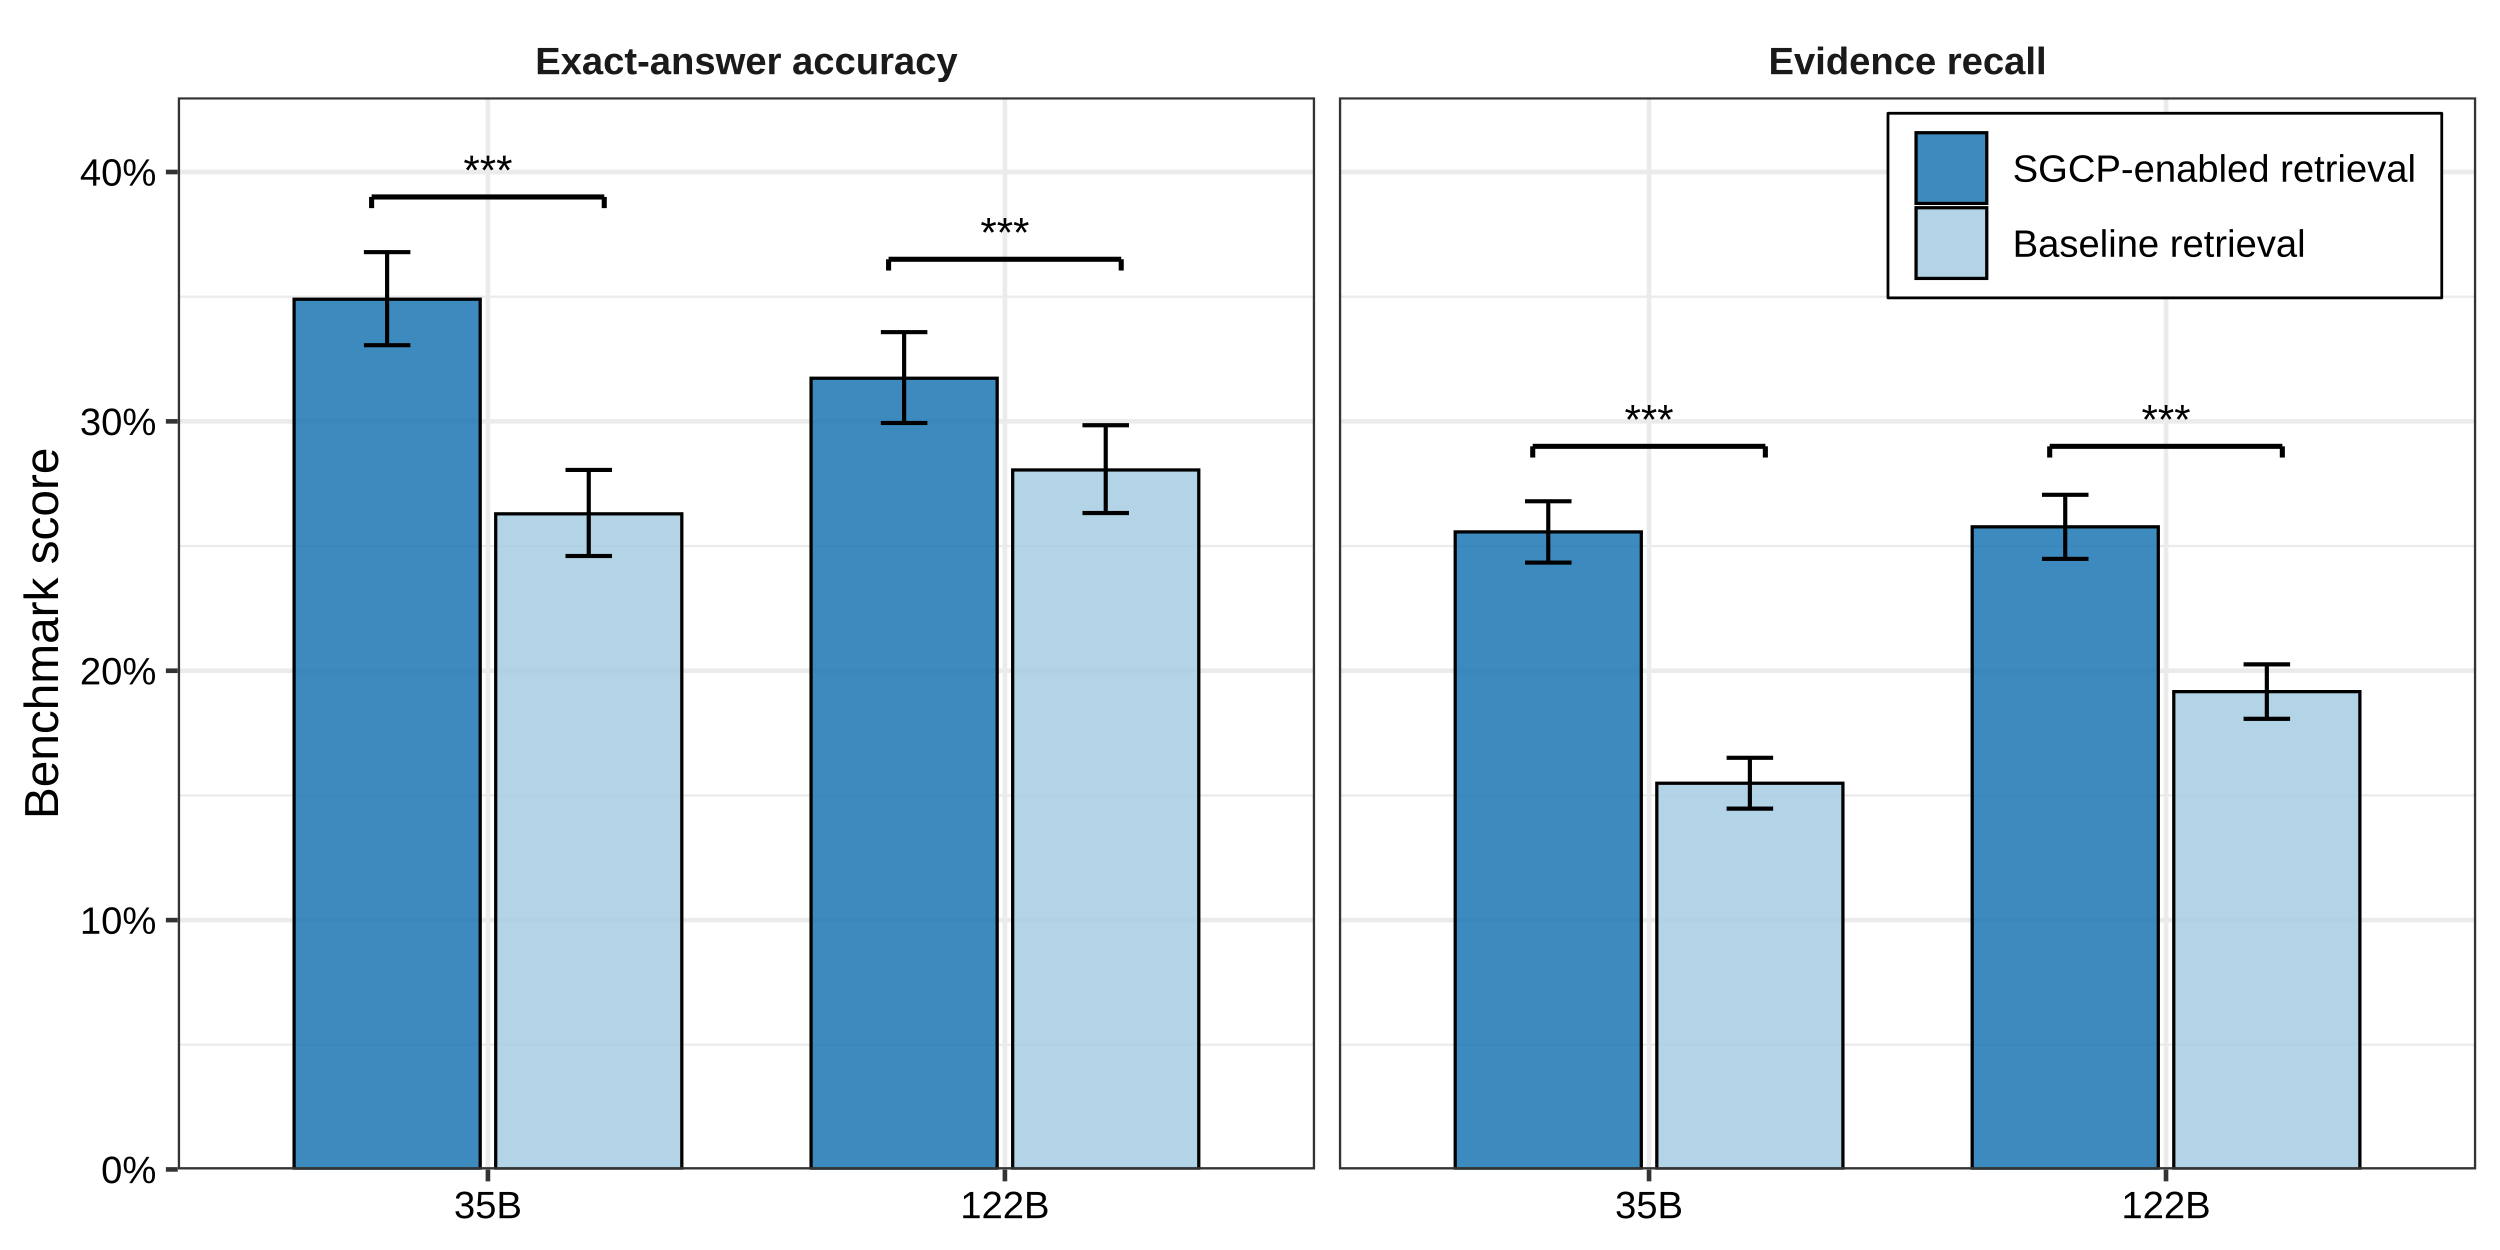
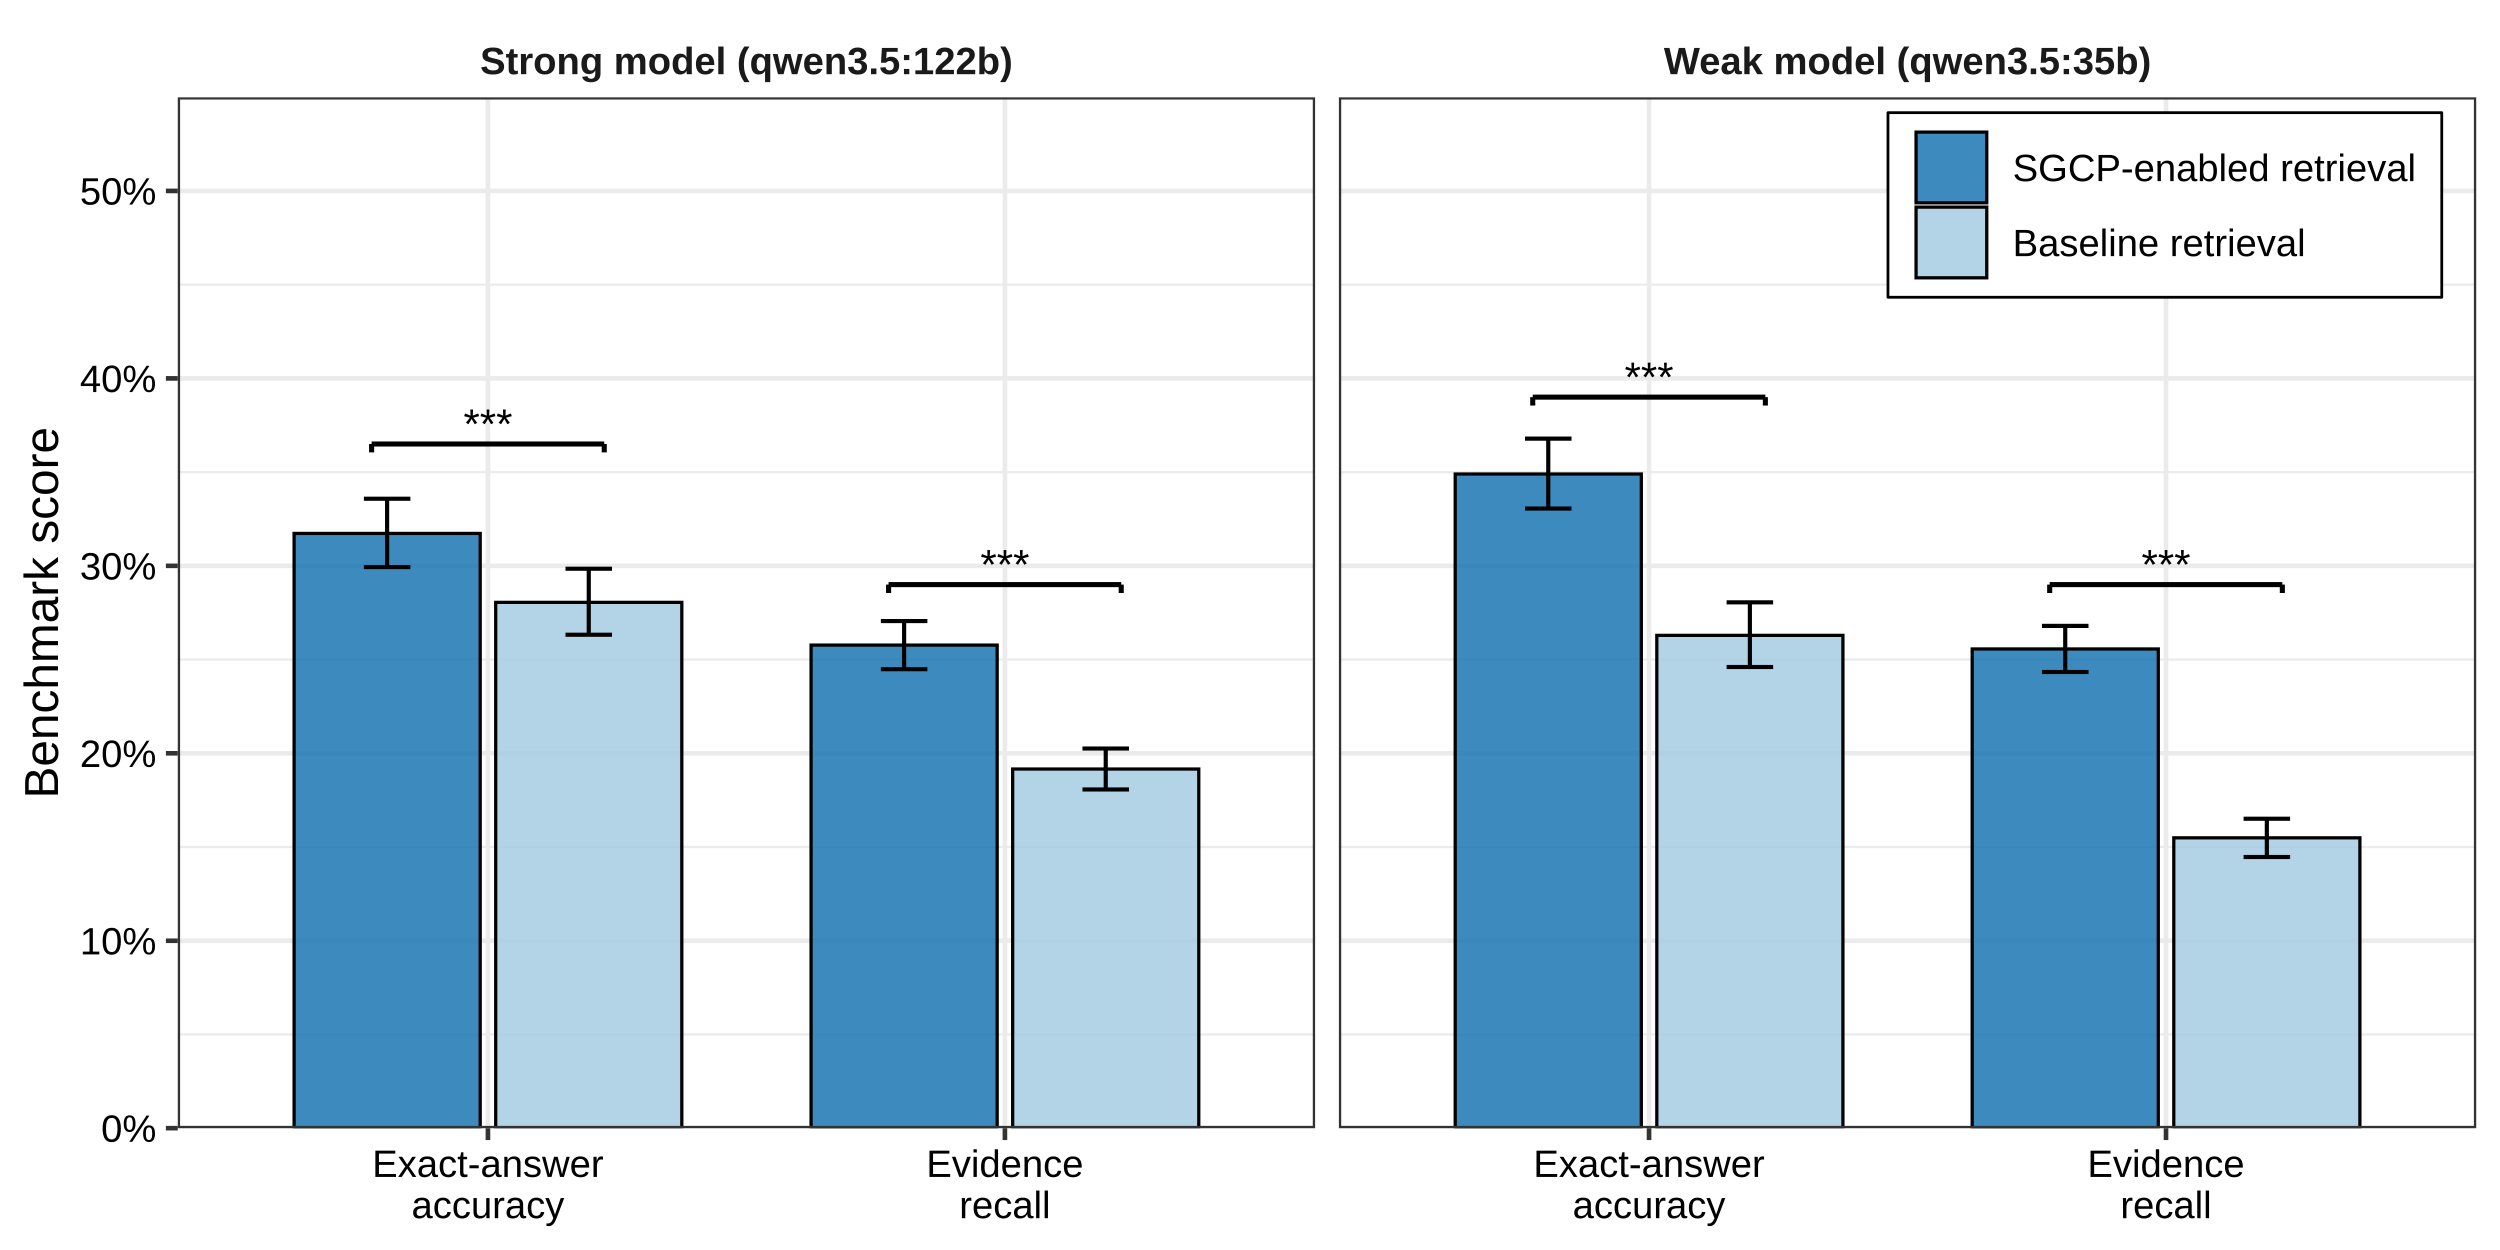
<svg xmlns="http://www.w3.org/2000/svg" width="576.00pt" height="288.00pt" viewBox="0 0 576.00 288.00">
  <g class="svglite">
    <defs>
      <style type="text/css">
    .svglite line, .svglite polyline, .svglite polygon, .svglite path, .svglite rect, .svglite circle {
      fill: none;
      stroke: #000000;
      stroke-linecap: round;
      stroke-linejoin: round;
      stroke-miterlimit: 10.00;
    }
    .svglite text {
      white-space: pre;
    }
    .svglite g.glyphgroup path {
      fill: inherit;
      stroke: none;
    }
  </style>
    </defs>
    <rect width="100%" height="100%" style="stroke: none; fill: #FFFFFF;" />
    <defs>
      <clipPath id="cpMC4wMHw1NzYuMDB8MC4wMHwyODguMDA=">
        <rect x="0.00" y="0.00" width="576.00" height="288.00" />
      </clipPath>
    </defs>
    <g clip-path="url(#cpMC4wMHw1NzYuMDB8MC4wMHwyODguMDA=)">
      <rect x="0.00" y="0.00" width="576.00" height="288.00" style="stroke-width: 1.07; stroke: #FFFFFF; fill: #FFFFFF;" />
    </g>
    <defs>
-       <clipPath id="cpNDAuOTZ8MzAzLjAwfDIyLjQwfDI2OS40NA==">
-         <rect x="40.96" y="22.40" width="262.04" height="247.04" />
+       <clipPath id="cpNDAuOTZ8MzAzLjAwfDIyLjQwfDI1OS45Mw==">
+         <rect x="40.96" y="22.40" width="262.04" height="237.54" />
      </clipPath>
    </defs>
-     <g clip-path="url(#cpNDAuOTZ8MzAzLjAwfDIyLjQwfDI2OS40NA==)">
-       <rect x="40.96" y="22.40" width="262.04" height="247.04" style="stroke-width: 1.07; stroke: none; fill: #FFFFFF;" />
-       <polyline points="40.96,240.71 303.00,240.71 " style="stroke-width: 0.53; stroke: #EBEBEB; stroke-linecap: butt;" />
-       <polyline points="40.96,183.26 303.00,183.26 " style="stroke-width: 0.53; stroke: #EBEBEB; stroke-linecap: butt;" />
-       <polyline points="40.96,125.81 303.00,125.81 " style="stroke-width: 0.53; stroke: #EBEBEB; stroke-linecap: butt;" />
-       <polyline points="40.96,68.36 303.00,68.36 " style="stroke-width: 0.53; stroke: #EBEBEB; stroke-linecap: butt;" />
-       <polyline points="40.96,269.44 303.00,269.44 " style="stroke-width: 1.07; stroke: #EBEBEB; stroke-linecap: butt;" />
-       <polyline points="40.96,211.99 303.00,211.99 " style="stroke-width: 1.07; stroke: #EBEBEB; stroke-linecap: butt;" />
-       <polyline points="40.96,154.54 303.00,154.54 " style="stroke-width: 1.07; stroke: #EBEBEB; stroke-linecap: butt;" />
-       <polyline points="40.96,97.08 303.00,97.08 " style="stroke-width: 1.07; stroke: #EBEBEB; stroke-linecap: butt;" />
-       <polyline points="40.96,39.63 303.00,39.63 " style="stroke-width: 1.07; stroke: #EBEBEB; stroke-linecap: butt;" />
-       <polyline points="112.42,269.44 112.42,22.40 " style="stroke-width: 1.07; stroke: #EBEBEB; stroke-linecap: butt;" />
-       <polyline points="231.53,269.44 231.53,22.40 " style="stroke-width: 1.07; stroke: #EBEBEB; stroke-linecap: butt;" />
-       <rect x="114.21" y="118.39" width="42.88" height="151.05" style="stroke-width: 0.75; stroke-linecap: butt; stroke-linejoin: miter; fill: #A6CEE3; fill-opacity: 0.86;" />
-       <rect x="67.76" y="68.94" width="42.88" height="200.50" style="stroke-width: 0.75; stroke-linecap: butt; stroke-linejoin: miter; fill: #1F78B4; fill-opacity: 0.86;" />
-       <rect x="233.32" y="108.28" width="42.88" height="161.16" style="stroke-width: 0.75; stroke-linecap: butt; stroke-linejoin: miter; fill: #A6CEE3; fill-opacity: 0.86;" />
-       <rect x="186.87" y="87.15" width="42.88" height="182.29" style="stroke-width: 0.75; stroke-linecap: butt; stroke-linejoin: miter; fill: #1F78B4; fill-opacity: 0.86;" />
-       <polyline points="130.29,108.27 141.01,108.27 " style="stroke-width: 0.96; stroke-linecap: butt;" />
-       <polyline points="135.65,108.27 135.65,128.10 " style="stroke-width: 0.96; stroke-linecap: butt;" />
-       <polyline points="130.29,128.10 141.01,128.10 " style="stroke-width: 0.96; stroke-linecap: butt;" />
-       <polyline points="83.84,58.09 94.55,58.09 " style="stroke-width: 0.96; stroke-linecap: butt;" />
-       <polyline points="89.19,58.09 89.19,79.53 " style="stroke-width: 0.96; stroke-linecap: butt;" />
-       <polyline points="83.84,79.53 94.55,79.53 " style="stroke-width: 0.96; stroke-linecap: butt;" />
-       <polyline points="249.40,97.97 260.12,97.97 " style="stroke-width: 0.96; stroke-linecap: butt;" />
-       <polyline points="254.76,97.97 254.76,118.20 " style="stroke-width: 0.96; stroke-linecap: butt;" />
-       <polyline points="249.40,118.20 260.12,118.20 " style="stroke-width: 0.96; stroke-linecap: butt;" />
-       <polyline points="202.95,76.52 213.67,76.52 " style="stroke-width: 0.96; stroke-linecap: butt;" />
-       <polyline points="208.31,76.52 208.31,97.46 " style="stroke-width: 0.96; stroke-linecap: butt;" />
-       <polyline points="202.95,97.46 213.67,97.46 " style="stroke-width: 0.96; stroke-linecap: butt;" />
-       <line x1="85.62" y1="45.38" x2="139.22" y2="45.38" style="stroke-width: 1.17; stroke-linecap: butt;" />
-       <line x1="204.73" y1="59.74" x2="258.33" y2="59.74" style="stroke-width: 1.17; stroke-linecap: butt;" />
-       <line x1="85.62" y1="47.96" x2="85.62" y2="45.38" style="stroke-width: 1.17; stroke-linecap: butt;" />
-       <line x1="204.73" y1="62.33" x2="204.73" y2="59.74" style="stroke-width: 1.17; stroke-linecap: butt;" />
-       <line x1="139.22" y1="47.96" x2="139.22" y2="45.38" style="stroke-width: 1.17; stroke-linecap: butt;" />
-       <line x1="258.33" y1="62.33" x2="258.33" y2="59.74" style="stroke-width: 1.17; stroke-linecap: butt;" />
-       <text x="112.42" y="42.52" text-anchor="middle" style="font-size: 9.67px; font-family: &quot;Arial&quot;;" textLength="11.30px" lengthAdjust="spacingAndGlyphs">***</text>
-       <text x="231.53" y="56.88" text-anchor="middle" style="font-size: 9.67px; font-family: &quot;Arial&quot;;" textLength="11.30px" lengthAdjust="spacingAndGlyphs">***</text>
-       <rect x="40.96" y="22.40" width="262.04" height="247.04" style="stroke-width: 1.07; stroke: #333333;" />
+     <g clip-path="url(#cpNDAuOTZ8MzAzLjAwfDIyLjQwfDI1OS45Mw==)">
+       <rect x="40.96" y="22.40" width="262.04" height="237.54" style="stroke-width: 1.07; stroke: none; fill: #FFFFFF;" />
+       <polyline points="40.96,238.34 303.00,238.34 " style="stroke-width: 0.53; stroke: #EBEBEB; stroke-linecap: butt;" />
+       <polyline points="40.96,195.15 303.00,195.15 " style="stroke-width: 0.53; stroke: #EBEBEB; stroke-linecap: butt;" />
+       <polyline points="40.96,151.96 303.00,151.96 " style="stroke-width: 0.53; stroke: #EBEBEB; stroke-linecap: butt;" />
+       <polyline points="40.96,108.77 303.00,108.77 " style="stroke-width: 0.53; stroke: #EBEBEB; stroke-linecap: butt;" />
+       <polyline points="40.96,65.59 303.00,65.59 " style="stroke-width: 0.53; stroke: #EBEBEB; stroke-linecap: butt;" />
+       <polyline points="40.96,22.40 303.00,22.40 " style="stroke-width: 0.53; stroke: #EBEBEB; stroke-linecap: butt;" />
+       <polyline points="40.96,259.93 303.00,259.93 " style="stroke-width: 1.07; stroke: #EBEBEB; stroke-linecap: butt;" />
+       <polyline points="40.96,216.75 303.00,216.75 " style="stroke-width: 1.07; stroke: #EBEBEB; stroke-linecap: butt;" />
+       <polyline points="40.96,173.56 303.00,173.56 " style="stroke-width: 1.07; stroke: #EBEBEB; stroke-linecap: butt;" />
+       <polyline points="40.96,130.37 303.00,130.37 " style="stroke-width: 1.07; stroke: #EBEBEB; stroke-linecap: butt;" />
+       <polyline points="40.96,87.18 303.00,87.18 " style="stroke-width: 1.07; stroke: #EBEBEB; stroke-linecap: butt;" />
+       <polyline points="40.96,43.99 303.00,43.99 " style="stroke-width: 1.07; stroke: #EBEBEB; stroke-linecap: butt;" />
+       <polyline points="112.42,259.93 112.42,22.40 " style="stroke-width: 1.07; stroke: #EBEBEB; stroke-linecap: butt;" />
+       <polyline points="231.53,259.93 231.53,22.40 " style="stroke-width: 1.07; stroke: #EBEBEB; stroke-linecap: butt;" />
+       <rect x="114.21" y="138.78" width="42.88" height="121.15" style="stroke-width: 0.75; stroke-linecap: butt; stroke-linejoin: miter; fill: #A6CEE3; fill-opacity: 0.86;" />
+       <rect x="233.32" y="177.18" width="42.88" height="82.76" style="stroke-width: 0.75; stroke-linecap: butt; stroke-linejoin: miter; fill: #A6CEE3; fill-opacity: 0.86;" />
+       <rect x="67.76" y="122.90" width="42.88" height="137.03" style="stroke-width: 0.75; stroke-linecap: butt; stroke-linejoin: miter; fill: #1F78B4; fill-opacity: 0.86;" />
+       <rect x="186.87" y="148.63" width="42.88" height="111.30" style="stroke-width: 0.75; stroke-linecap: butt; stroke-linejoin: miter; fill: #1F78B4; fill-opacity: 0.86;" />
+       <polyline points="130.29,131.04 141.01,131.04 " style="stroke-width: 0.96; stroke-linecap: butt;" />
+       <polyline points="135.65,131.04 135.65,146.24 " style="stroke-width: 0.96; stroke-linecap: butt;" />
+       <polyline points="130.29,146.24 141.01,146.24 " style="stroke-width: 0.96; stroke-linecap: butt;" />
+       <polyline points="249.40,172.46 260.12,172.46 " style="stroke-width: 0.96; stroke-linecap: butt;" />
+       <polyline points="254.76,172.46 254.76,181.89 " style="stroke-width: 0.96; stroke-linecap: butt;" />
+       <polyline points="249.40,181.89 260.12,181.89 " style="stroke-width: 0.96; stroke-linecap: butt;" />
+       <polyline points="83.84,114.91 94.55,114.91 " style="stroke-width: 0.96; stroke-linecap: butt;" />
+       <polyline points="89.19,114.91 89.19,130.65 " style="stroke-width: 0.96; stroke-linecap: butt;" />
+       <polyline points="83.84,130.65 94.55,130.65 " style="stroke-width: 0.96; stroke-linecap: butt;" />
+       <polyline points="202.95,143.09 213.67,143.09 " style="stroke-width: 0.96; stroke-linecap: butt;" />
+       <polyline points="208.31,143.09 208.31,154.18 " style="stroke-width: 0.96; stroke-linecap: butt;" />
+       <polyline points="202.95,154.18 213.67,154.18 " style="stroke-width: 0.96; stroke-linecap: butt;" />
+       <line x1="85.62" y1="102.30" x2="139.22" y2="102.30" style="stroke-width: 1.17; stroke-linecap: butt;" />
+       <line x1="204.73" y1="134.69" x2="258.33" y2="134.69" style="stroke-width: 1.17; stroke-linecap: butt;" />
+       <line x1="85.62" y1="104.24" x2="85.62" y2="102.30" style="stroke-width: 1.17; stroke-linecap: butt;" />
+       <line x1="204.73" y1="136.63" x2="204.73" y2="134.69" style="stroke-width: 1.17; stroke-linecap: butt;" />
+       <line x1="139.22" y1="104.24" x2="139.22" y2="102.30" style="stroke-width: 1.17; stroke-linecap: butt;" />
+       <line x1="258.33" y1="136.63" x2="258.33" y2="134.69" style="stroke-width: 1.17; stroke-linecap: butt;" />
+       <text x="112.42" y="101.01" text-anchor="middle" style="font-size: 9.67px; font-family: &quot;Arial&quot;;" textLength="11.30px" lengthAdjust="spacingAndGlyphs">***</text>
+       <text x="231.53" y="133.40" text-anchor="middle" style="font-size: 9.67px; font-family: &quot;Arial&quot;;" textLength="11.30px" lengthAdjust="spacingAndGlyphs">***</text>
+       <rect x="40.96" y="22.40" width="262.04" height="237.54" style="stroke-width: 1.07; stroke: #333333;" />
    </g>
    <g clip-path="url(#cpMC4wMHw1NzYuMDB8MC4wMHwyODguMDA=)">
</g>
    <defs>
-       <clipPath id="cpMzA4LjQ4fDU3MC41MnwyMi40MHwyNjkuNDQ=">
-         <rect x="308.48" y="22.40" width="262.04" height="247.04" />
+       <clipPath id="cpMzA4LjQ4fDU3MC41MnwyMi40MHwyNTkuOTM=">
+         <rect x="308.48" y="22.40" width="262.04" height="237.54" />
      </clipPath>
    </defs>
-     <g clip-path="url(#cpMzA4LjQ4fDU3MC41MnwyMi40MHwyNjkuNDQ=)">
-       <rect x="308.48" y="22.40" width="262.04" height="247.04" style="stroke-width: 1.07; stroke: none; fill: #FFFFFF;" />
-       <polyline points="308.48,240.71 570.52,240.71 " style="stroke-width: 0.53; stroke: #EBEBEB; stroke-linecap: butt;" />
-       <polyline points="308.48,183.26 570.52,183.26 " style="stroke-width: 0.53; stroke: #EBEBEB; stroke-linecap: butt;" />
-       <polyline points="308.48,125.81 570.52,125.81 " style="stroke-width: 0.53; stroke: #EBEBEB; stroke-linecap: butt;" />
-       <polyline points="308.48,68.36 570.52,68.36 " style="stroke-width: 0.53; stroke: #EBEBEB; stroke-linecap: butt;" />
-       <polyline points="308.48,269.44 570.52,269.44 " style="stroke-width: 1.07; stroke: #EBEBEB; stroke-linecap: butt;" />
-       <polyline points="308.48,211.99 570.52,211.99 " style="stroke-width: 1.07; stroke: #EBEBEB; stroke-linecap: butt;" />
-       <polyline points="308.48,154.54 570.52,154.54 " style="stroke-width: 1.07; stroke: #EBEBEB; stroke-linecap: butt;" />
-       <polyline points="308.48,97.08 570.52,97.08 " style="stroke-width: 1.07; stroke: #EBEBEB; stroke-linecap: butt;" />
-       <polyline points="308.48,39.63 570.52,39.63 " style="stroke-width: 1.07; stroke: #EBEBEB; stroke-linecap: butt;" />
-       <polyline points="379.94,269.44 379.94,22.40 " style="stroke-width: 1.07; stroke: #EBEBEB; stroke-linecap: butt;" />
-       <polyline points="499.05,269.44 499.05,22.40 " style="stroke-width: 1.07; stroke: #EBEBEB; stroke-linecap: butt;" />
-       <rect x="381.73" y="180.46" width="42.88" height="88.98" style="stroke-width: 0.75; stroke-linecap: butt; stroke-linejoin: miter; fill: #A6CEE3; fill-opacity: 0.86;" />
-       <rect x="335.28" y="122.55" width="42.88" height="146.88" style="stroke-width: 0.75; stroke-linecap: butt; stroke-linejoin: miter; fill: #1F78B4; fill-opacity: 0.86;" />
-       <rect x="500.84" y="159.35" width="42.88" height="110.09" style="stroke-width: 0.75; stroke-linecap: butt; stroke-linejoin: miter; fill: #A6CEE3; fill-opacity: 0.86;" />
-       <rect x="454.39" y="121.38" width="42.88" height="148.06" style="stroke-width: 0.75; stroke-linecap: butt; stroke-linejoin: miter; fill: #1F78B4; fill-opacity: 0.86;" />
-       <polyline points="397.81,174.60 408.53,174.60 " style="stroke-width: 0.96; stroke-linecap: butt;" />
-       <polyline points="403.17,174.60 403.17,186.31 " style="stroke-width: 0.96; stroke-linecap: butt;" />
-       <polyline points="397.81,186.31 408.53,186.31 " style="stroke-width: 0.96; stroke-linecap: butt;" />
-       <polyline points="351.36,115.49 362.08,115.49 " style="stroke-width: 0.96; stroke-linecap: butt;" />
-       <polyline points="356.72,115.49 356.72,129.62 " style="stroke-width: 0.96; stroke-linecap: butt;" />
-       <polyline points="351.36,129.62 362.08,129.62 " style="stroke-width: 0.96; stroke-linecap: butt;" />
-       <polyline points="516.92,153.07 527.64,153.07 " style="stroke-width: 0.96; stroke-linecap: butt;" />
-       <polyline points="522.28,153.07 522.28,165.62 " style="stroke-width: 0.96; stroke-linecap: butt;" />
-       <polyline points="516.92,165.62 527.64,165.62 " style="stroke-width: 0.96; stroke-linecap: butt;" />
-       <polyline points="470.47,114.00 481.19,114.00 " style="stroke-width: 0.96; stroke-linecap: butt;" />
-       <polyline points="475.83,114.00 475.83,128.76 " style="stroke-width: 0.96; stroke-linecap: butt;" />
-       <polyline points="470.47,128.76 481.19,128.76 " style="stroke-width: 0.96; stroke-linecap: butt;" />
-       <line x1="353.14" y1="102.83" x2="406.74" y2="102.83" style="stroke-width: 1.17; stroke-linecap: butt;" />
-       <line x1="472.25" y1="102.83" x2="525.85" y2="102.83" style="stroke-width: 1.17; stroke-linecap: butt;" />
-       <line x1="353.14" y1="105.41" x2="353.14" y2="102.83" style="stroke-width: 1.17; stroke-linecap: butt;" />
-       <line x1="472.25" y1="105.41" x2="472.25" y2="102.83" style="stroke-width: 1.17; stroke-linecap: butt;" />
-       <line x1="406.74" y1="105.41" x2="406.74" y2="102.83" style="stroke-width: 1.17; stroke-linecap: butt;" />
-       <line x1="525.85" y1="105.41" x2="525.85" y2="102.83" style="stroke-width: 1.17; stroke-linecap: butt;" />
-       <text x="379.94" y="99.97" text-anchor="middle" style="font-size: 9.67px; font-family: &quot;Arial&quot;;" textLength="11.30px" lengthAdjust="spacingAndGlyphs">***</text>
-       <text x="499.05" y="99.97" text-anchor="middle" style="font-size: 9.67px; font-family: &quot;Arial&quot;;" textLength="11.30px" lengthAdjust="spacingAndGlyphs">***</text>
-       <rect x="308.48" y="22.40" width="262.04" height="247.04" style="stroke-width: 1.07; stroke: #333333;" />
+     <g clip-path="url(#cpMzA4LjQ4fDU3MC41MnwyMi40MHwyNTkuOTM=)">
+       <rect x="308.48" y="22.40" width="262.04" height="237.54" style="stroke-width: 1.07; stroke: none; fill: #FFFFFF;" />
+       <polyline points="308.48,238.34 570.52,238.34 " style="stroke-width: 0.53; stroke: #EBEBEB; stroke-linecap: butt;" />
+       <polyline points="308.48,195.15 570.52,195.15 " style="stroke-width: 0.53; stroke: #EBEBEB; stroke-linecap: butt;" />
+       <polyline points="308.48,151.96 570.52,151.96 " style="stroke-width: 0.53; stroke: #EBEBEB; stroke-linecap: butt;" />
+       <polyline points="308.48,108.77 570.52,108.77 " style="stroke-width: 0.53; stroke: #EBEBEB; stroke-linecap: butt;" />
+       <polyline points="308.48,65.59 570.52,65.59 " style="stroke-width: 0.53; stroke: #EBEBEB; stroke-linecap: butt;" />
+       <polyline points="308.48,22.40 570.52,22.40 " style="stroke-width: 0.53; stroke: #EBEBEB; stroke-linecap: butt;" />
+       <polyline points="308.48,259.93 570.52,259.93 " style="stroke-width: 1.07; stroke: #EBEBEB; stroke-linecap: butt;" />
+       <polyline points="308.48,216.75 570.52,216.75 " style="stroke-width: 1.07; stroke: #EBEBEB; stroke-linecap: butt;" />
+       <polyline points="308.48,173.56 570.52,173.56 " style="stroke-width: 1.07; stroke: #EBEBEB; stroke-linecap: butt;" />
+       <polyline points="308.48,130.37 570.52,130.37 " style="stroke-width: 1.07; stroke: #EBEBEB; stroke-linecap: butt;" />
+       <polyline points="308.48,87.18 570.52,87.18 " style="stroke-width: 1.07; stroke: #EBEBEB; stroke-linecap: butt;" />
+       <polyline points="308.48,43.99 570.52,43.99 " style="stroke-width: 1.07; stroke: #EBEBEB; stroke-linecap: butt;" />
+       <polyline points="379.94,259.93 379.94,22.40 " style="stroke-width: 1.07; stroke: #EBEBEB; stroke-linecap: butt;" />
+       <polyline points="499.05,259.93 499.05,22.40 " style="stroke-width: 1.07; stroke: #EBEBEB; stroke-linecap: butt;" />
+       <rect x="381.73" y="146.39" width="42.88" height="113.55" style="stroke-width: 0.75; stroke-linecap: butt; stroke-linejoin: miter; fill: #A6CEE3; fill-opacity: 0.86;" />
+       <rect x="500.84" y="193.04" width="42.88" height="66.89" style="stroke-width: 0.75; stroke-linecap: butt; stroke-linejoin: miter; fill: #A6CEE3; fill-opacity: 0.86;" />
+       <rect x="335.28" y="109.21" width="42.88" height="150.72" style="stroke-width: 0.75; stroke-linecap: butt; stroke-linejoin: miter; fill: #1F78B4; fill-opacity: 0.86;" />
+       <rect x="454.39" y="149.52" width="42.88" height="110.42" style="stroke-width: 0.75; stroke-linecap: butt; stroke-linejoin: miter; fill: #1F78B4; fill-opacity: 0.86;" />
+       <polyline points="397.81,138.78 408.53,138.78 " style="stroke-width: 0.96; stroke-linecap: butt;" />
+       <polyline points="403.17,138.78 403.17,153.68 " style="stroke-width: 0.96; stroke-linecap: butt;" />
+       <polyline points="397.81,153.68 408.53,153.68 " style="stroke-width: 0.96; stroke-linecap: butt;" />
+       <polyline points="516.92,188.64 527.64,188.64 " style="stroke-width: 0.96; stroke-linecap: butt;" />
+       <polyline points="522.28,188.64 522.28,197.45 " style="stroke-width: 0.96; stroke-linecap: butt;" />
+       <polyline points="516.92,197.45 527.64,197.45 " style="stroke-width: 0.96; stroke-linecap: butt;" />
+       <polyline points="351.36,101.06 362.08,101.06 " style="stroke-width: 0.96; stroke-linecap: butt;" />
+       <polyline points="356.72,101.06 356.72,117.17 " style="stroke-width: 0.96; stroke-linecap: butt;" />
+       <polyline points="351.36,117.17 362.08,117.17 " style="stroke-width: 0.96; stroke-linecap: butt;" />
+       <polyline points="470.47,144.21 481.19,144.21 " style="stroke-width: 0.96; stroke-linecap: butt;" />
+       <polyline points="475.83,144.21 475.83,154.83 " style="stroke-width: 0.96; stroke-linecap: butt;" />
+       <polyline points="470.47,154.83 481.19,154.83 " style="stroke-width: 0.96; stroke-linecap: butt;" />
+       <line x1="353.14" y1="91.50" x2="406.74" y2="91.50" style="stroke-width: 1.17; stroke-linecap: butt;" />
+       <line x1="472.25" y1="134.69" x2="525.85" y2="134.69" style="stroke-width: 1.17; stroke-linecap: butt;" />
+       <line x1="353.14" y1="93.44" x2="353.14" y2="91.50" style="stroke-width: 1.17; stroke-linecap: butt;" />
+       <line x1="472.25" y1="136.63" x2="472.25" y2="134.69" style="stroke-width: 1.17; stroke-linecap: butt;" />
+       <line x1="406.74" y1="93.44" x2="406.74" y2="91.50" style="stroke-width: 1.17; stroke-linecap: butt;" />
+       <line x1="525.85" y1="136.63" x2="525.85" y2="134.69" style="stroke-width: 1.17; stroke-linecap: butt;" />
+       <text x="379.94" y="90.21" text-anchor="middle" style="font-size: 9.67px; font-family: &quot;Arial&quot;;" textLength="11.30px" lengthAdjust="spacingAndGlyphs">***</text>
+       <text x="499.05" y="133.40" text-anchor="middle" style="font-size: 9.67px; font-family: &quot;Arial&quot;;" textLength="11.30px" lengthAdjust="spacingAndGlyphs">***</text>
+       <rect x="308.48" y="22.40" width="262.04" height="237.54" style="stroke-width: 1.07; stroke: #333333;" />
    </g>
    <g clip-path="url(#cpMC4wMHw1NzYuMDB8MC4wMHwyODguMDA=)">
</g>
    <defs>
      <clipPath id="cpNDAuOTZ8MzAzLjAwfDUuNDh8MjIuNDA=">
        <rect x="40.96" y="5.48" width="262.04" height="16.92" />
      </clipPath>
    </defs>
    <g clip-path="url(#cpNDAuOTZ8MzAzLjAwfDUuNDh8MjIuNDA=)">
      <rect x="40.96" y="5.48" width="262.04" height="16.92" style="stroke-width: 1.07; stroke: none; fill: #FFFFFF;" />
-       <text x="171.98" y="17.09" text-anchor="middle" style="font-size: 8.80px; font-weight: bold;fill: #1A1A1A; font-family: &quot;Arial&quot;;" textLength="97.28px" lengthAdjust="spacingAndGlyphs">Exact-answer accuracy</text>
+       <text x="171.98" y="17.09" text-anchor="middle" style="font-size: 8.80px; font-weight: bold;fill: #1A1A1A; font-family: &quot;Arial&quot;;" textLength="122.64px" lengthAdjust="spacingAndGlyphs">Strong model (qwen3.5:122b)</text>
    </g>
    <g clip-path="url(#cpMC4wMHw1NzYuMDB8MC4wMHwyODguMDA=)">
</g>
    <defs>
      <clipPath id="cpMzA4LjQ4fDU3MC41Mnw1LjQ4fDIyLjQw">
        <rect x="308.48" y="5.48" width="262.04" height="16.92" />
      </clipPath>
    </defs>
    <g clip-path="url(#cpMzA4LjQ4fDU3MC41Mnw1LjQ4fDIyLjQw)">
      <rect x="308.48" y="5.48" width="262.04" height="16.92" style="stroke-width: 1.07; stroke: none; fill: #FFFFFF;" />
-       <text x="439.50" y="17.09" text-anchor="middle" style="font-size: 8.80px; font-weight: bold;fill: #1A1A1A; font-family: &quot;Arial&quot;;" textLength="64.03px" lengthAdjust="spacingAndGlyphs">Evidence recall</text>
+       <text x="439.50" y="17.09" text-anchor="middle" style="font-size: 8.80px; font-weight: bold;fill: #1A1A1A; font-family: &quot;Arial&quot;;" textLength="112.22px" lengthAdjust="spacingAndGlyphs">Weak model (qwen3.5:35b)</text>
    </g>
    <g clip-path="url(#cpMC4wMHw1NzYuMDB8MC4wMHwyODguMDA=)">
-       <polyline points="112.42,272.18 112.42,269.44 " style="stroke-width: 1.07; stroke: #333333; stroke-linecap: butt;" />
-       <polyline points="231.53,272.18 231.53,269.44 " style="stroke-width: 1.07; stroke: #333333; stroke-linecap: butt;" />
-       <text x="112.42" y="280.67" text-anchor="middle" style="font-size: 8.80px; font-family: &quot;Arial&quot;;" textLength="15.66px" lengthAdjust="spacingAndGlyphs">35B</text>
-       <text x="231.53" y="280.67" text-anchor="middle" style="font-size: 8.80px; font-family: &quot;Arial&quot;;" textLength="20.55px" lengthAdjust="spacingAndGlyphs">122B</text>
-       <polyline points="379.94,272.18 379.94,269.44 " style="stroke-width: 1.07; stroke: #333333; stroke-linecap: butt;" />
-       <polyline points="499.05,272.18 499.05,269.44 " style="stroke-width: 1.07; stroke: #333333; stroke-linecap: butt;" />
-       <text x="379.94" y="280.67" text-anchor="middle" style="font-size: 8.80px; font-family: &quot;Arial&quot;;" textLength="15.66px" lengthAdjust="spacingAndGlyphs">35B</text>
-       <text x="499.05" y="280.67" text-anchor="middle" style="font-size: 8.80px; font-family: &quot;Arial&quot;;" textLength="20.55px" lengthAdjust="spacingAndGlyphs">122B</text>
-       <text x="36.02" y="272.59" text-anchor="end" style="font-size: 8.80px; font-family: &quot;Arial&quot;;" textLength="12.72px" lengthAdjust="spacingAndGlyphs">0%</text>
-       <text x="36.02" y="215.14" text-anchor="end" style="font-size: 8.80px; font-family: &quot;Arial&quot;;" textLength="17.61px" lengthAdjust="spacingAndGlyphs">10%</text>
-       <text x="36.02" y="157.69" text-anchor="end" style="font-size: 8.80px; font-family: &quot;Arial&quot;;" textLength="17.61px" lengthAdjust="spacingAndGlyphs">20%</text>
-       <text x="36.02" y="100.23" text-anchor="end" style="font-size: 8.80px; font-family: &quot;Arial&quot;;" textLength="17.61px" lengthAdjust="spacingAndGlyphs">30%</text>
-       <text x="36.02" y="42.78" text-anchor="end" style="font-size: 8.80px; font-family: &quot;Arial&quot;;" textLength="17.61px" lengthAdjust="spacingAndGlyphs">40%</text>
-       <polyline points="38.22,269.44 40.96,269.44 " style="stroke-width: 1.07; stroke: #333333; stroke-linecap: butt;" />
-       <polyline points="38.22,211.99 40.96,211.99 " style="stroke-width: 1.07; stroke: #333333; stroke-linecap: butt;" />
-       <polyline points="38.22,154.54 40.96,154.54 " style="stroke-width: 1.07; stroke: #333333; stroke-linecap: butt;" />
-       <polyline points="38.22,97.08 40.96,97.08 " style="stroke-width: 1.07; stroke: #333333; stroke-linecap: butt;" />
-       <polyline points="38.22,39.63 40.96,39.63 " style="stroke-width: 1.07; stroke: #333333; stroke-linecap: butt;" />
-       <text transform="translate(13.36,145.92) rotate(-90)" text-anchor="middle" style="font-size: 11.00px; font-family: &quot;Arial&quot;;" textLength="85.62px" lengthAdjust="spacingAndGlyphs">Benchmark score</text>
-       <rect x="434.99" y="26.10" width="127.59" height="42.53" style="stroke-width: 0.64; fill: #FFFFFF;" />
-       <rect x="440.97" y="30.09" width="17.28" height="17.28" style="stroke-width: 1.07; stroke: none; fill: #FFFFFF;" />
-       <rect x="441.46" y="30.58" width="16.29" height="16.29" style="stroke-width: 0.75; stroke-linecap: butt; stroke-linejoin: miter; fill: #1F78B4; fill-opacity: 0.86;" />
-       <rect x="440.97" y="47.37" width="17.28" height="17.28" style="stroke-width: 1.07; stroke: none; fill: #FFFFFF;" />
-       <rect x="441.46" y="47.86" width="16.29" height="16.29" style="stroke-width: 0.75; stroke-linecap: butt; stroke-linejoin: miter; fill: #A6CEE3; fill-opacity: 0.86;" />
-       <text x="463.72" y="41.88" style="font-size: 8.80px; font-family: &quot;Arial&quot;;" textLength="92.88px" lengthAdjust="spacingAndGlyphs">SGCP-enabled retrieval</text>
-       <text x="463.72" y="59.16" style="font-size: 8.80px; font-family: &quot;Arial&quot;;" textLength="67.45px" lengthAdjust="spacingAndGlyphs">Baseline retrieval</text>
+       <polyline points="112.42,262.67 112.42,259.93 " style="stroke-width: 1.07; stroke: #333333; stroke-linecap: butt;" />
+       <polyline points="231.53,262.67 231.53,259.93 " style="stroke-width: 1.07; stroke: #333333; stroke-linecap: butt;" />
+       <text x="112.42" y="271.17" text-anchor="middle" style="font-size: 8.80px; font-family: &quot;Arial&quot;;" textLength="53.30px" lengthAdjust="spacingAndGlyphs">Exact-answer</text>
+       <text x="112.42" y="280.67" text-anchor="middle" style="font-size: 8.80px; font-family: &quot;Arial&quot;;" textLength="35.22px" lengthAdjust="spacingAndGlyphs">accuracy</text>
+       <text x="231.53" y="271.17" text-anchor="middle" style="font-size: 8.80px; font-family: &quot;Arial&quot;;" textLength="36.20px" lengthAdjust="spacingAndGlyphs">Evidence</text>
+       <text x="231.53" y="280.67" text-anchor="middle" style="font-size: 8.80px; font-family: &quot;Arial&quot;;" textLength="21.02px" lengthAdjust="spacingAndGlyphs">recall</text>
+       <polyline points="379.94,262.67 379.94,259.93 " style="stroke-width: 1.07; stroke: #333333; stroke-linecap: butt;" />
+       <polyline points="499.05,262.67 499.05,259.93 " style="stroke-width: 1.07; stroke: #333333; stroke-linecap: butt;" />
+       <text x="379.94" y="271.17" text-anchor="middle" style="font-size: 8.80px; font-family: &quot;Arial&quot;;" textLength="53.30px" lengthAdjust="spacingAndGlyphs">Exact-answer</text>
+       <text x="379.94" y="280.67" text-anchor="middle" style="font-size: 8.80px; font-family: &quot;Arial&quot;;" textLength="35.22px" lengthAdjust="spacingAndGlyphs">accuracy</text>
+       <text x="499.05" y="271.17" text-anchor="middle" style="font-size: 8.80px; font-family: &quot;Arial&quot;;" textLength="36.20px" lengthAdjust="spacingAndGlyphs">Evidence</text>
+       <text x="499.05" y="280.67" text-anchor="middle" style="font-size: 8.80px; font-family: &quot;Arial&quot;;" textLength="21.02px" lengthAdjust="spacingAndGlyphs">recall</text>
+       <text x="36.02" y="263.08" text-anchor="end" style="font-size: 8.80px; font-family: &quot;Arial&quot;;" textLength="12.72px" lengthAdjust="spacingAndGlyphs">0%</text>
+       <text x="36.02" y="219.90" text-anchor="end" style="font-size: 8.80px; font-family: &quot;Arial&quot;;" textLength="17.61px" lengthAdjust="spacingAndGlyphs">10%</text>
+       <text x="36.02" y="176.71" text-anchor="end" style="font-size: 8.80px; font-family: &quot;Arial&quot;;" textLength="17.61px" lengthAdjust="spacingAndGlyphs">20%</text>
+       <text x="36.02" y="133.52" text-anchor="end" style="font-size: 8.80px; font-family: &quot;Arial&quot;;" textLength="17.61px" lengthAdjust="spacingAndGlyphs">30%</text>
+       <text x="36.02" y="90.33" text-anchor="end" style="font-size: 8.80px; font-family: &quot;Arial&quot;;" textLength="17.61px" lengthAdjust="spacingAndGlyphs">40%</text>
+       <text x="36.02" y="47.14" text-anchor="end" style="font-size: 8.80px; font-family: &quot;Arial&quot;;" textLength="17.61px" lengthAdjust="spacingAndGlyphs">50%</text>
+       <polyline points="38.22,259.93 40.96,259.93 " style="stroke-width: 1.07; stroke: #333333; stroke-linecap: butt;" />
+       <polyline points="38.22,216.75 40.96,216.75 " style="stroke-width: 1.07; stroke: #333333; stroke-linecap: butt;" />
+       <polyline points="38.22,173.56 40.96,173.56 " style="stroke-width: 1.07; stroke: #333333; stroke-linecap: butt;" />
+       <polyline points="38.22,130.37 40.96,130.37 " style="stroke-width: 1.07; stroke: #333333; stroke-linecap: butt;" />
+       <polyline points="38.22,87.18 40.96,87.18 " style="stroke-width: 1.07; stroke: #333333; stroke-linecap: butt;" />
+       <polyline points="38.22,43.99 40.96,43.99 " style="stroke-width: 1.07; stroke: #333333; stroke-linecap: butt;" />
+       <text transform="translate(13.36,141.17) rotate(-90)" text-anchor="middle" style="font-size: 11.00px; font-family: &quot;Arial&quot;;" textLength="85.62px" lengthAdjust="spacingAndGlyphs">Benchmark score</text>
+       <rect x="434.99" y="25.96" width="127.59" height="42.53" style="stroke-width: 0.64; fill: #FFFFFF;" />
+       <rect x="440.97" y="29.95" width="17.28" height="17.28" style="stroke-width: 1.07; stroke: none; fill: #FFFFFF;" />
+       <rect x="441.46" y="30.44" width="16.29" height="16.29" style="stroke-width: 0.75; stroke-linecap: butt; stroke-linejoin: miter; fill: #1F78B4; fill-opacity: 0.86;" />
+       <rect x="440.97" y="47.23" width="17.28" height="17.28" style="stroke-width: 1.07; stroke: none; fill: #FFFFFF;" />
+       <rect x="441.46" y="47.72" width="16.29" height="16.29" style="stroke-width: 0.75; stroke-linecap: butt; stroke-linejoin: miter; fill: #A6CEE3; fill-opacity: 0.86;" />
+       <text x="463.72" y="41.74" style="font-size: 8.80px; font-family: &quot;Arial&quot;;" textLength="92.88px" lengthAdjust="spacingAndGlyphs">SGCP-enabled retrieval</text>
+       <text x="463.72" y="59.02" style="font-size: 8.80px; font-family: &quot;Arial&quot;;" textLength="67.45px" lengthAdjust="spacingAndGlyphs">Baseline retrieval</text>
    </g>
  </g>
</svg>
